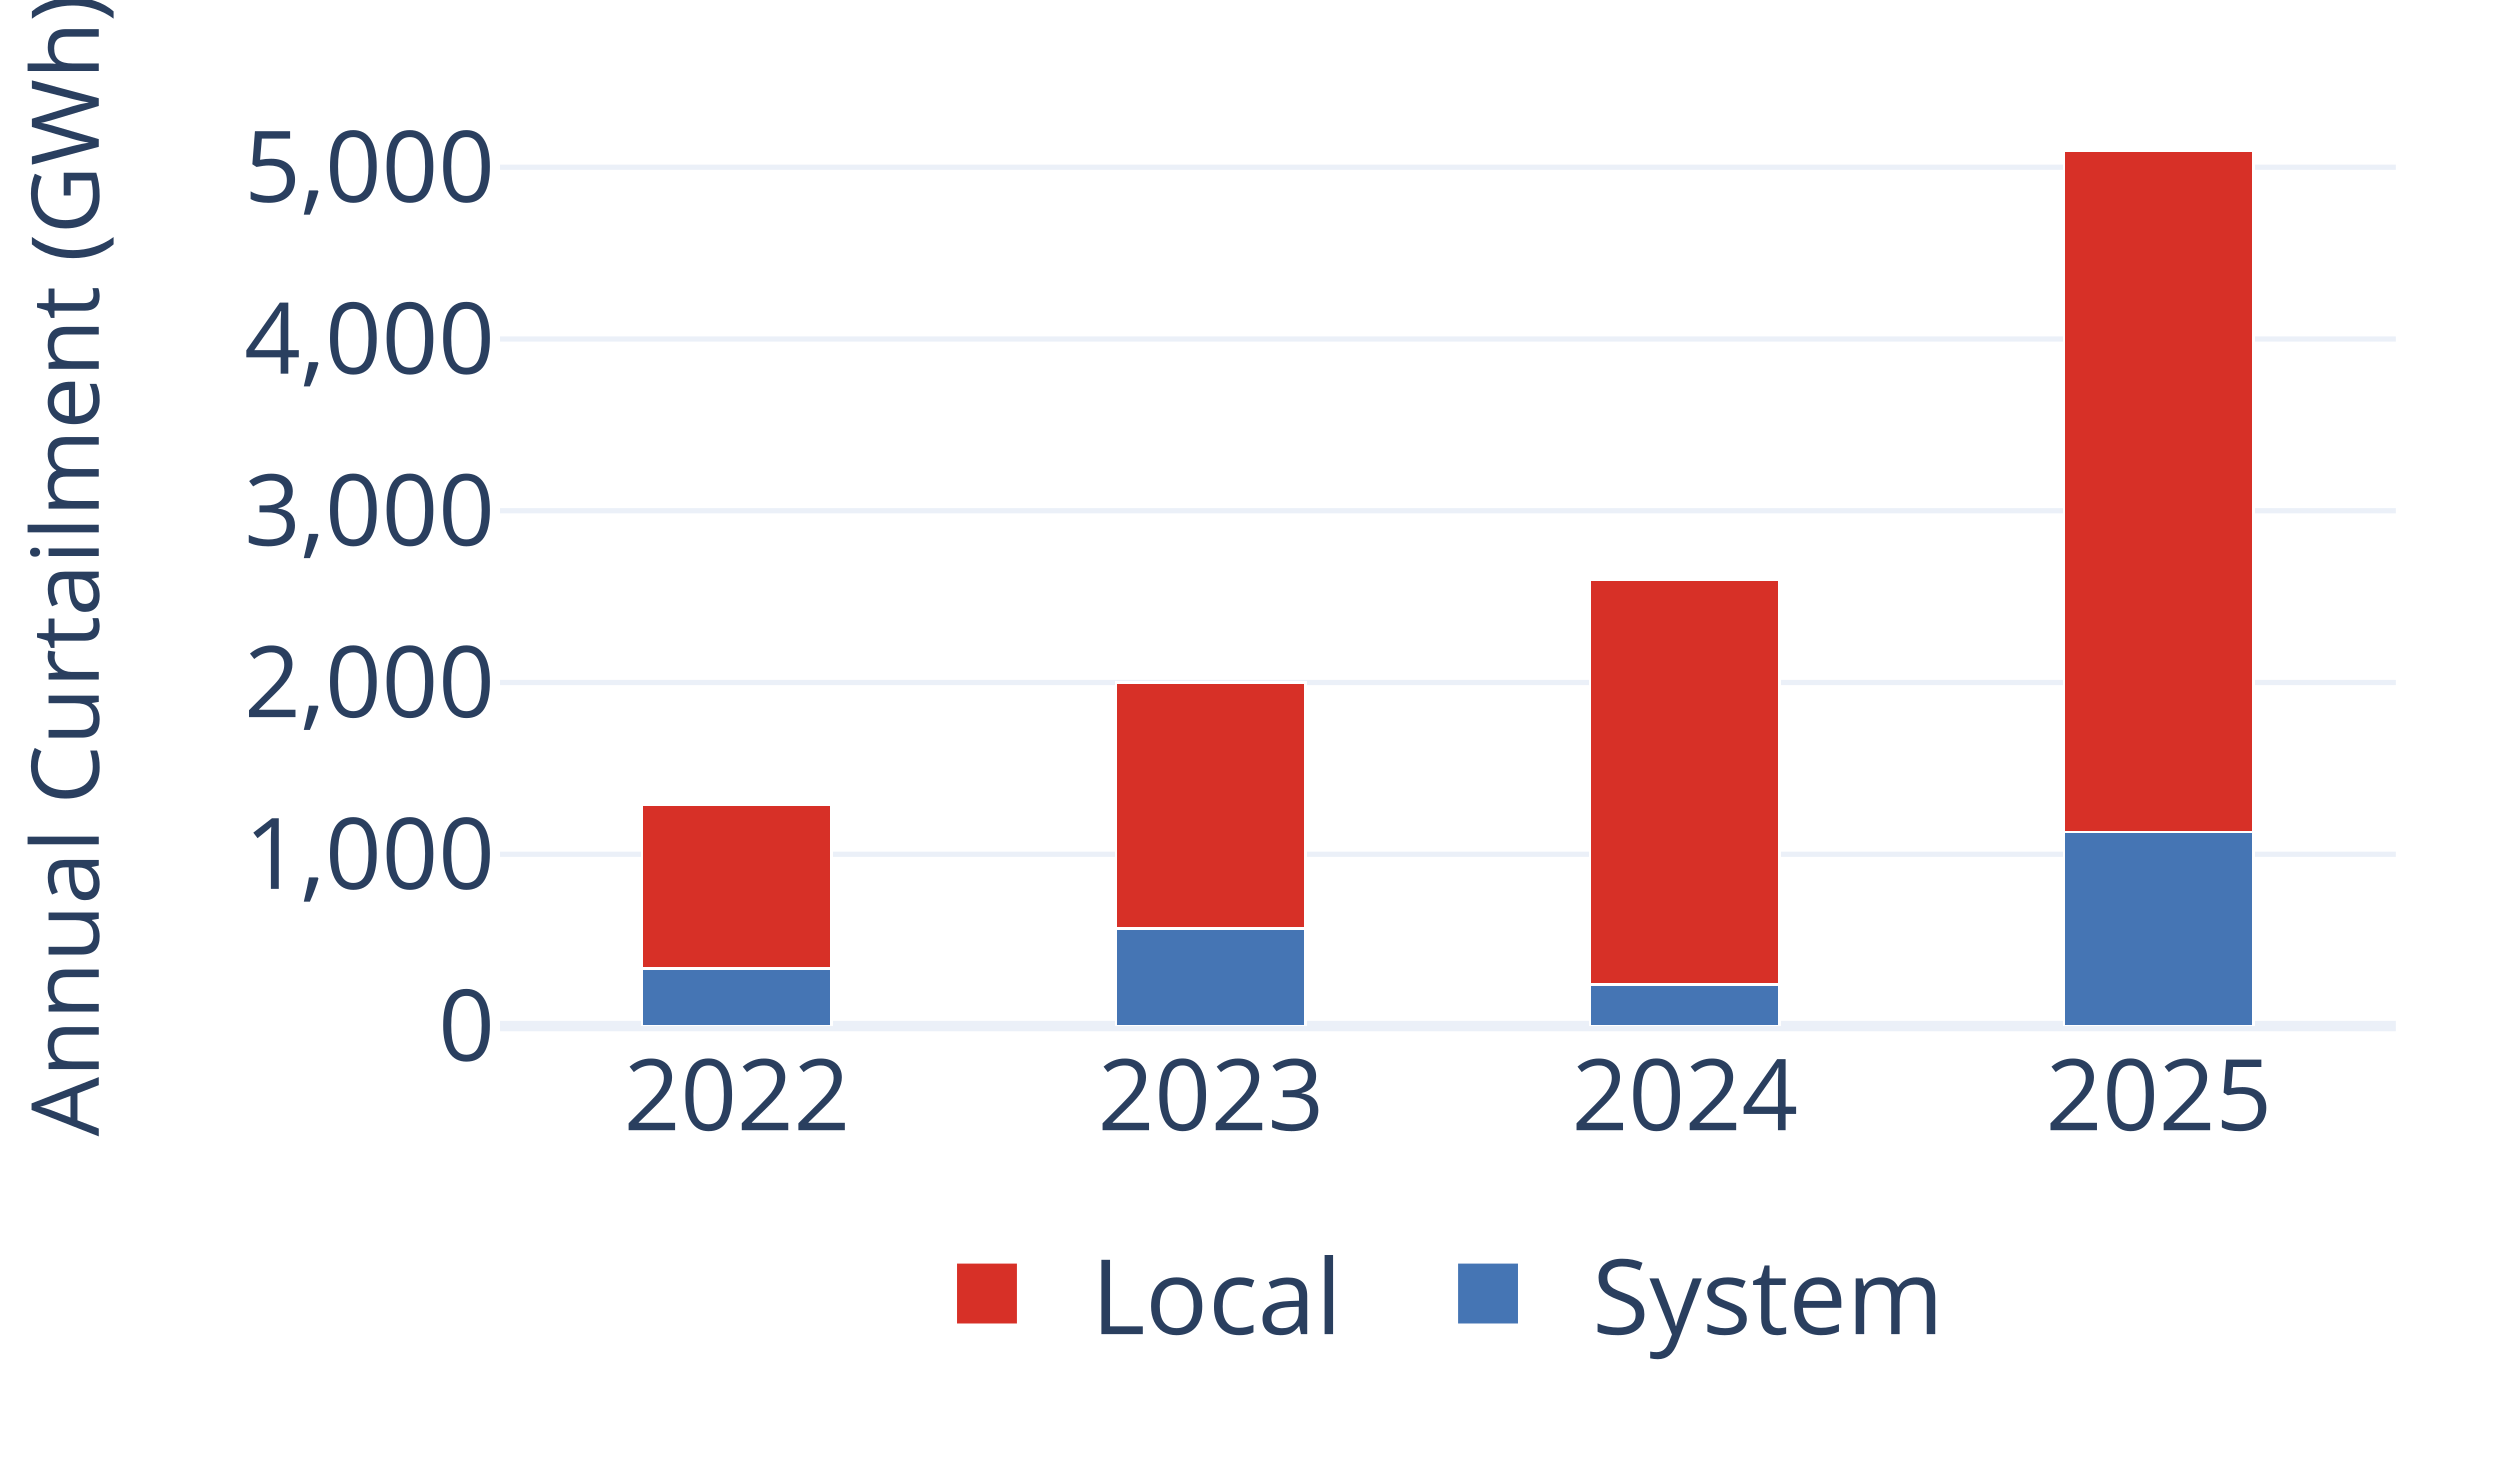
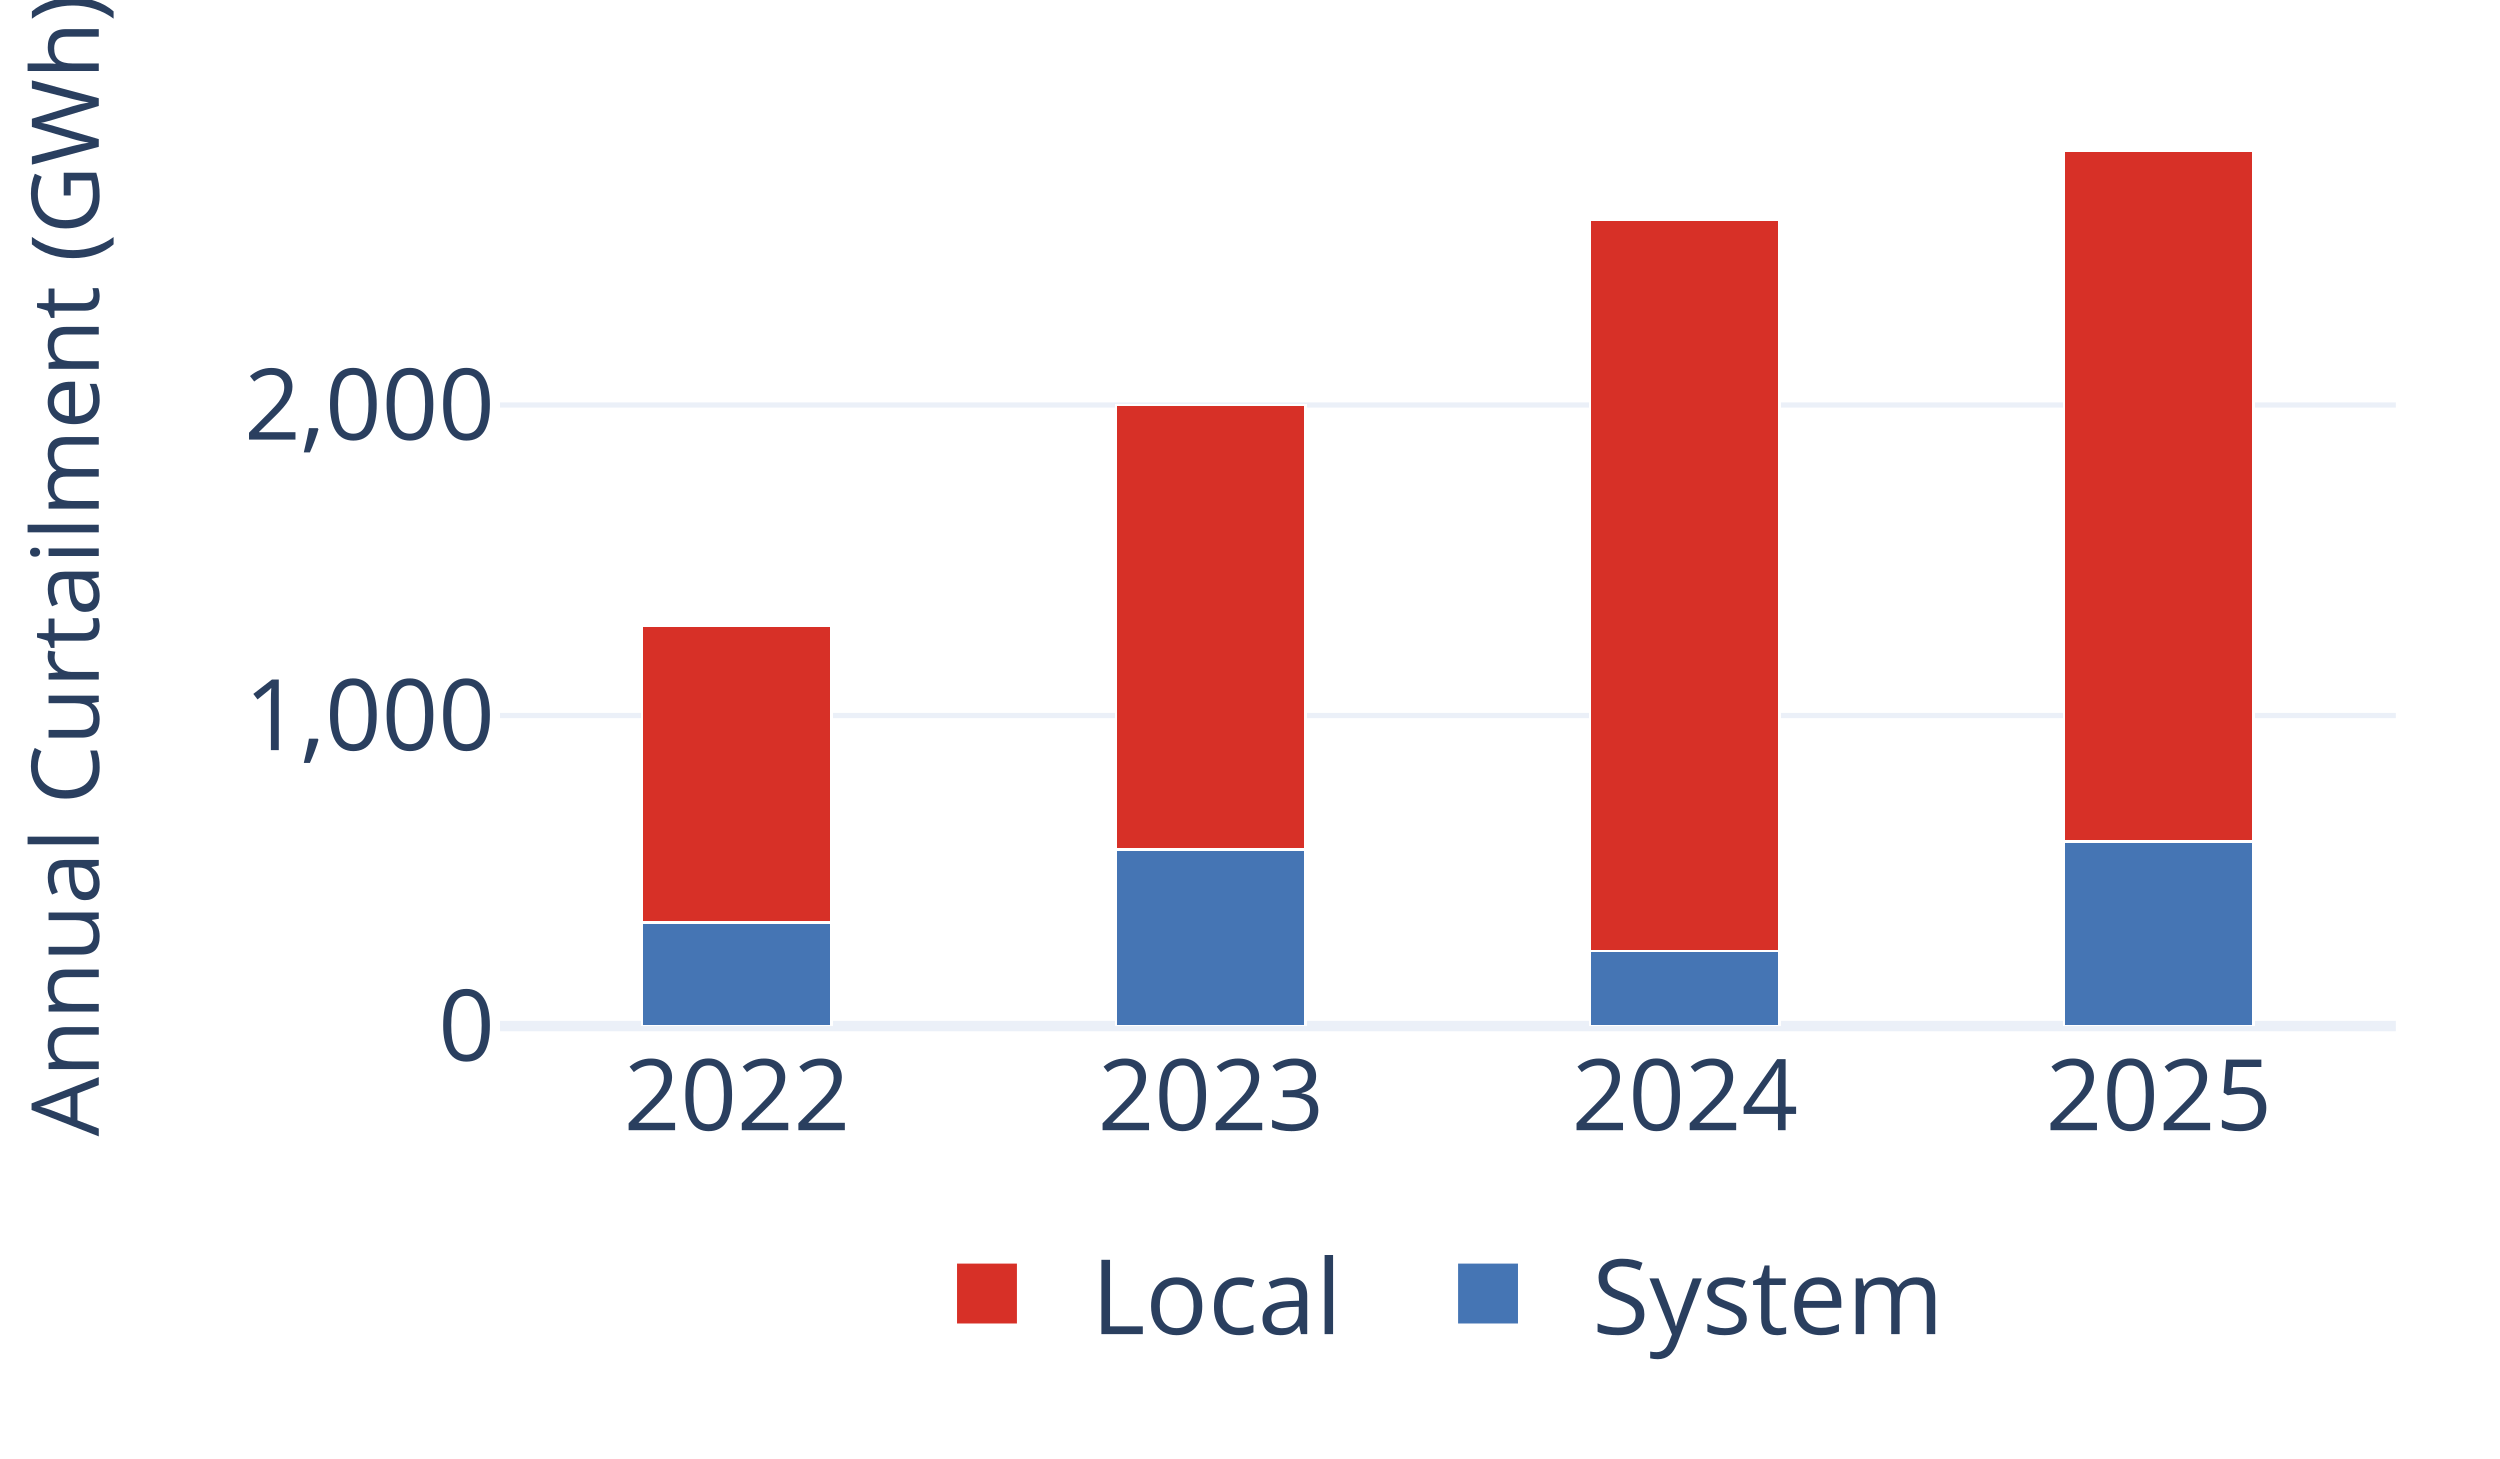
<svg xmlns="http://www.w3.org/2000/svg" class="main-svg" width="480" height="280" style="" viewBox="0 0 480 280">
  <rect x="0" y="0" width="480" height="280" style="fill: rgb(255, 255, 255); fill-opacity: 1;" />
-   <defs id="defs-d76c6d">
+   <defs id="defs-9cbb5e">
    <g class="clips">
-       <clipPath id="clipd76c6dxyplot" class="plotclip">
+       <clipPath id="clip9cbb5exyplot" class="plotclip">
        <rect width="364" height="177" />
      </clipPath>
-       <clipPath class="axesclip" id="clipd76c6dx">
+       <clipPath class="axesclip" id="clip9cbb5ex">
        <rect x="96" y="0" width="364" height="280" />
      </clipPath>
-       <clipPath class="axesclip" id="clipd76c6dy">
+       <clipPath class="axesclip" id="clip9cbb5ey">
        <rect x="0" y="20" width="480" height="177" />
      </clipPath>
-       <clipPath class="axesclip" id="clipd76c6dxy">
+       <clipPath class="axesclip" id="clip9cbb5exy">
        <rect x="96" y="20" width="364" height="177" />
      </clipPath>
    </g>
    <g class="gradients" />
    <g class="patterns" />
  </defs>
  <g class="bglayer" />
  <g class="layer-below">
    <g class="imagelayer" />
    <g class="shapelayer" />
  </g>
  <g class="cartesianlayer">
    <g class="subplot xy">
      <g class="layer-subplot">
        <g class="shapelayer" />
        <g class="imagelayer" />
      </g>
      <g class="minor-gridlayer">
        <g class="x" />
        <g class="y" />
      </g>
      <g class="gridlayer">
        <g class="x" />
        <g class="y">
-           <path class="ygrid crisp" transform="translate(0,164.02)" d="M96,0h364" style="stroke: rgb(235, 240, 248); stroke-opacity: 1; stroke-width: 1px;" />
-           <path class="ygrid crisp" transform="translate(0,131.04)" d="M96,0h364" style="stroke: rgb(235, 240, 248); stroke-opacity: 1; stroke-width: 1px;" />
-           <path class="ygrid crisp" transform="translate(0,98.06)" d="M96,0h364" style="stroke: rgb(235, 240, 248); stroke-opacity: 1; stroke-width: 1px;" />
-           <path class="ygrid crisp" transform="translate(0,65.09)" d="M96,0h364" style="stroke: rgb(235, 240, 248); stroke-opacity: 1; stroke-width: 1px;" />
-           <path class="ygrid crisp" transform="translate(0,32.11)" d="M96,0h364" style="stroke: rgb(235, 240, 248); stroke-opacity: 1; stroke-width: 1px;" />
+           <path class="ygrid crisp" transform="translate(0,137.38)" d="M96,0h364" style="stroke: rgb(235, 240, 248); stroke-opacity: 1; stroke-width: 1px;" />
+           <path class="ygrid crisp" transform="translate(0,77.76)" d="M96,0h364" style="stroke: rgb(235, 240, 248); stroke-opacity: 1; stroke-width: 1px;" />
        </g>
      </g>
      <g class="zerolinelayer">
        <path class="yzl zl crisp" transform="translate(0,197)" d="M96,0h364" style="stroke: rgb(235, 240, 248); stroke-opacity: 1; stroke-width: 2px;" />
      </g>
      <g class="layer-between">
        <g class="shapelayer" />
        <g class="imagelayer" />
      </g>
      <path class="xlines-below" />
      <path class="ylines-below" />
      <g class="overlines-below" />
      <g class="xaxislayer-below" />
      <g class="yaxislayer-below" />
      <g class="overaxes-below" />
      <g class="overplot">
-         <g class="xy" transform="translate(96,20)" clip-path="url(#clipd76c6dxyplot)">
+         <g class="xy" transform="translate(96,20)" clip-path="url(#clip9cbb5exyplot)">
          <g class="barlayer mlayer">
            <g class="trace bars" shape-rendering="crispEdges" style="opacity: 1;">
              <g class="points">
                <g class="point">
-                   <path d="M27.3,177V166.01H63.7V177Z" style="vector-effect: none; opacity: 1; stroke-width: 0.5px; fill: rgb(69, 117, 180); fill-opacity: 1; stroke: rgb(255, 255, 255); stroke-opacity: 1;" />
+                   <path d="M27.3,177V157.13H63.7V177Z" style="vector-effect: none; opacity: 1; stroke-width: 0.5px; fill: rgb(69, 117, 180); fill-opacity: 1; stroke: rgb(255, 255, 255); stroke-opacity: 1;" />
                </g>
                <g class="point">
-                   <path d="M118.3,177V158.28H154.7V177Z" style="vector-effect: none; opacity: 1; stroke-width: 0.5px; fill: rgb(69, 117, 180); fill-opacity: 1; stroke: rgb(255, 255, 255); stroke-opacity: 1;" />
+                   <path d="M118.3,177V143.16H154.7V177Z" style="vector-effect: none; opacity: 1; stroke-width: 0.5px; fill: rgb(69, 117, 180); fill-opacity: 1; stroke: rgb(255, 255, 255); stroke-opacity: 1;" />
                </g>
                <g class="point">
-                   <path d="M209.3,177V169.02H245.7V177Z" style="vector-effect: none; opacity: 1; stroke-width: 0.5px; fill: rgb(69, 117, 180); fill-opacity: 1; stroke: rgb(255, 255, 255); stroke-opacity: 1;" />
+                   <path d="M209.3,177V162.58H245.7V177Z" style="vector-effect: none; opacity: 1; stroke-width: 0.5px; fill: rgb(69, 117, 180); fill-opacity: 1; stroke: rgb(255, 255, 255); stroke-opacity: 1;" />
                </g>
                <g class="point">
-                   <path d="M300.3,177V139.72H336.7V177Z" style="vector-effect: none; opacity: 1; stroke-width: 0.5px; fill: rgb(69, 117, 180); fill-opacity: 1; stroke: rgb(255, 255, 255); stroke-opacity: 1;" />
+                   <path d="M300.3,177V141.59H336.7V177Z" style="vector-effect: none; opacity: 1; stroke-width: 0.5px; fill: rgb(69, 117, 180); fill-opacity: 1; stroke: rgb(255, 255, 255); stroke-opacity: 1;" />
                </g>
              </g>
            </g>
            <g class="trace bars" shape-rendering="crispEdges" style="opacity: 1;">
              <g class="points">
                <g class="point">
-                   <path d="M27.3,166.01V134.52H63.7V166.01Z" style="vector-effect: none; opacity: 1; stroke-width: 0.5px; fill: rgb(215, 48, 39); fill-opacity: 1; stroke: rgb(255, 255, 255); stroke-opacity: 1;" />
+                   <path d="M27.3,157.13V100.2H63.7V157.13Z" style="vector-effect: none; opacity: 1; stroke-width: 0.5px; fill: rgb(215, 48, 39); fill-opacity: 1; stroke: rgb(255, 255, 255); stroke-opacity: 1;" />
                </g>
                <g class="point">
-                   <path d="M118.3,158.28V111.05H154.7V158.28Z" style="vector-effect: none; opacity: 1; stroke-width: 0.5px; fill: rgb(215, 48, 39); fill-opacity: 1; stroke: rgb(255, 255, 255); stroke-opacity: 1;" />
+                   <path d="M118.3,143.16V57.78H154.7V143.16Z" style="vector-effect: none; opacity: 1; stroke-width: 0.5px; fill: rgb(215, 48, 39); fill-opacity: 1; stroke: rgb(255, 255, 255); stroke-opacity: 1;" />
                </g>
                <g class="point">
-                   <path d="M209.3,169.02V91.37H245.7V169.02Z" style="vector-effect: none; opacity: 1; stroke-width: 0.5px; fill: rgb(215, 48, 39); fill-opacity: 1; stroke: rgb(255, 255, 255); stroke-opacity: 1;" />
+                   <path d="M209.3,162.58V22.2H245.7V162.58Z" style="vector-effect: none; opacity: 1; stroke-width: 0.5px; fill: rgb(215, 48, 39); fill-opacity: 1; stroke: rgb(255, 255, 255); stroke-opacity: 1;" />
                </g>
                <g class="point">
-                   <path d="M300.3,139.72V8.85H336.7V139.72Z" style="vector-effect: none; opacity: 1; stroke-width: 0.5px; fill: rgb(215, 48, 39); fill-opacity: 1; stroke: rgb(255, 255, 255); stroke-opacity: 1;" />
+                   <path d="M300.3,141.59V8.85H336.7V141.59Z" style="vector-effect: none; opacity: 1; stroke-width: 0.5px; fill: rgb(215, 48, 39); fill-opacity: 1; stroke: rgb(255, 255, 255); stroke-opacity: 1;" />
                </g>
              </g>
            </g>
          </g>
        </g>
      </g>
      <g class="zerolinelayer-above" />
      <path class="xlines-above crisp" d="M0,0" style="fill: none;" />
      <path class="ylines-above crisp" d="M0,0" style="fill: none;" />
      <g class="overlines-above" />
      <g class="xaxislayer-above">
        <g class="xtick">
          <text text-anchor="middle" x="0" y="217" transform="translate(141.5,0)" style="font-family: 'Open Sans', verdana, arial, sans-serif; font-size: 19px; fill: rgb(42, 63, 95); fill-opacity: 1; white-space: pre;">2022</text>
        </g>
        <g class="xtick">
          <text text-anchor="middle" x="0" y="217" style="font-family: 'Open Sans', verdana, arial, sans-serif; font-size: 19px; fill: rgb(42, 63, 95); fill-opacity: 1; white-space: pre;" transform="translate(232.5,0)">2023</text>
        </g>
        <g class="xtick">
          <text text-anchor="middle" x="0" y="217" style="font-family: 'Open Sans', verdana, arial, sans-serif; font-size: 19px; fill: rgb(42, 63, 95); fill-opacity: 1; white-space: pre;" transform="translate(323.5,0)">2024</text>
        </g>
        <g class="xtick">
          <text text-anchor="middle" x="0" y="217" style="font-family: 'Open Sans', verdana, arial, sans-serif; font-size: 19px; fill: rgb(42, 63, 95); fill-opacity: 1; white-space: pre;" transform="translate(414.5,0)">2025</text>
        </g>
      </g>
      <g class="yaxislayer-above">
        <g class="ytick">
          <text text-anchor="end" x="95" y="6.65" transform="translate(0,197)" style="font-family: 'Open Sans', verdana, arial, sans-serif; font-size: 19px; fill: rgb(42, 63, 95); fill-opacity: 1; white-space: pre;">0</text>
        </g>
        <g class="ytick">
-           <text text-anchor="end" x="95" y="6.65" style="font-family: 'Open Sans', verdana, arial, sans-serif; font-size: 19px; fill: rgb(42, 63, 95); fill-opacity: 1; white-space: pre;" transform="translate(0,164.02)">1,000</text>
+           <text text-anchor="end" x="95" y="6.65" style="font-family: 'Open Sans', verdana, arial, sans-serif; font-size: 19px; fill: rgb(42, 63, 95); fill-opacity: 1; white-space: pre;" transform="translate(0,137.38)">1,000</text>
        </g>
        <g class="ytick">
-           <text text-anchor="end" x="95" y="6.65" style="font-family: 'Open Sans', verdana, arial, sans-serif; font-size: 19px; fill: rgb(42, 63, 95); fill-opacity: 1; white-space: pre;" transform="translate(0,131.04)">2,000</text>
-         </g>
-         <g class="ytick">
-           <text text-anchor="end" x="95" y="6.65" style="font-family: 'Open Sans', verdana, arial, sans-serif; font-size: 19px; fill: rgb(42, 63, 95); fill-opacity: 1; white-space: pre;" transform="translate(0,98.06)">3,000</text>
-         </g>
-         <g class="ytick">
-           <text text-anchor="end" x="95" y="6.65" style="font-family: 'Open Sans', verdana, arial, sans-serif; font-size: 19px; fill: rgb(42, 63, 95); fill-opacity: 1; white-space: pre;" transform="translate(0,65.09)">4,000</text>
-         </g>
-         <g class="ytick">
-           <text text-anchor="end" x="95" y="6.65" style="font-family: 'Open Sans', verdana, arial, sans-serif; font-size: 19px; fill: rgb(42, 63, 95); fill-opacity: 1; white-space: pre;" transform="translate(0,32.11)">5,000</text>
+           <text text-anchor="end" x="95" y="6.65" style="font-family: 'Open Sans', verdana, arial, sans-serif; font-size: 19px; fill: rgb(42, 63, 95); fill-opacity: 1; white-space: pre;" transform="translate(0,77.76)">2,000</text>
        </g>
      </g>
      <g class="overaxes-above" />
    </g>
  </g>
  <g class="polarlayer" />
  <g class="smithlayer" />
  <g class="ternarylayer" />
  <g class="geolayer" />
  <g class="funnelarealayer" />
  <g class="pielayer" />
  <g class="iciclelayer" />
  <g class="treemaplayer" />
  <g class="sunburstlayer" />
  <g class="glimages" />
-   <defs id="topdefs-d76c6d">
+   <defs id="topdefs-9cbb5e">
    <g class="clips" />
-     <clipPath id="legendd76c6d">
+     <clipPath id="legend9cbb5e">
      <rect width="217" height="39" x="0" y="0" />
    </clipPath>
  </defs>
  <g class="layer-above">
    <g class="imagelayer" />
    <g class="shapelayer" />
  </g>
  <g class="infolayer">
    <g class="legend" pointer-events="all" transform="translate(169.5,228.86)">
      <rect class="bg" shape-rendering="crispEdges" style="stroke: rgb(68, 68, 68); stroke-opacity: 1; fill: rgb(255, 255, 255); fill-opacity: 1; stroke-width: 0px;" width="217" height="39" x="0" y="0" />
-       <g class="scrollbox" transform="" clip-path="url(#legendd76c6d)">
+       <g class="scrollbox" transform="" clip-path="url(#legend9cbb5e)">
        <g class="groups">
          <g class="traces" transform="translate(0,19.5)" style="opacity: 1;">
            <text class="legendtext" text-anchor="start" x="40" y="7.8" style="font-family: 'Open Sans', verdana, arial, sans-serif; font-size: 20px; fill: rgb(42, 63, 95); fill-opacity: 1; white-space: pre;">Local</text>
            <g class="layers" style="opacity: 1;">
              <g class="legendfill" />
              <g class="legendlines" />
              <g class="legendsymbols">
                <g class="legendpoints">
                  <path class="legendundefined" d="M6,6H-6V-6H6Z" transform="translate(20,0)" style="stroke-width: 0.5px; fill: rgb(215, 48, 39); fill-opacity: 1; stroke: rgb(255, 255, 255); stroke-opacity: 1;" />
                </g>
              </g>
            </g>
            <rect class="legendtoggle" x="0" y="-14.5" width="93.703" height="29" style="fill: rgb(0, 0, 0); fill-opacity: 0;" />
          </g>
          <g class="traces" transform="translate(96.20312,19.5)" style="opacity: 1;">
            <text class="legendtext" text-anchor="start" x="40" y="7.8" style="font-family: 'Open Sans', verdana, arial, sans-serif; font-size: 20px; fill: rgb(42, 63, 95); fill-opacity: 1; white-space: pre;">System</text>
            <g class="layers" style="opacity: 1;">
              <g class="legendfill" />
              <g class="legendlines" />
              <g class="legendsymbols">
                <g class="legendpoints">
                  <path class="legendundefined" d="M6,6H-6V-6H6Z" transform="translate(20,0)" style="stroke-width: 0.5px; fill: rgb(69, 117, 180); fill-opacity: 1; stroke: rgb(255, 255, 255); stroke-opacity: 1;" />
                </g>
              </g>
            </g>
            <rect class="legendtoggle" x="0" y="-14.5" width="117.391" height="29" style="fill: rgb(0, 0, 0); fill-opacity: 0;" />
          </g>
        </g>
      </g>
      <rect class="scrollbar" rx="20" ry="3" width="0" height="0" style="fill: rgb(128, 139, 164); fill-opacity: 1;" x="0" y="0" />
    </g>
    <g class="g-gtitle" />
    <g class="g-xtitle" />
    <g class="g-ytitle">
      <text class="ytitle" transform="rotate(-90,18.96563,108.5)" x="18.966" y="108.5" text-anchor="middle" style="opacity: 1; font-family: 'Open Sans', verdana, arial, sans-serif; font-size: 18px; fill: rgb(42, 63, 95); fill-opacity: 1; white-space: pre;">Annual Curtailment (GWh)</text>
    </g>
  </g>
</svg>
